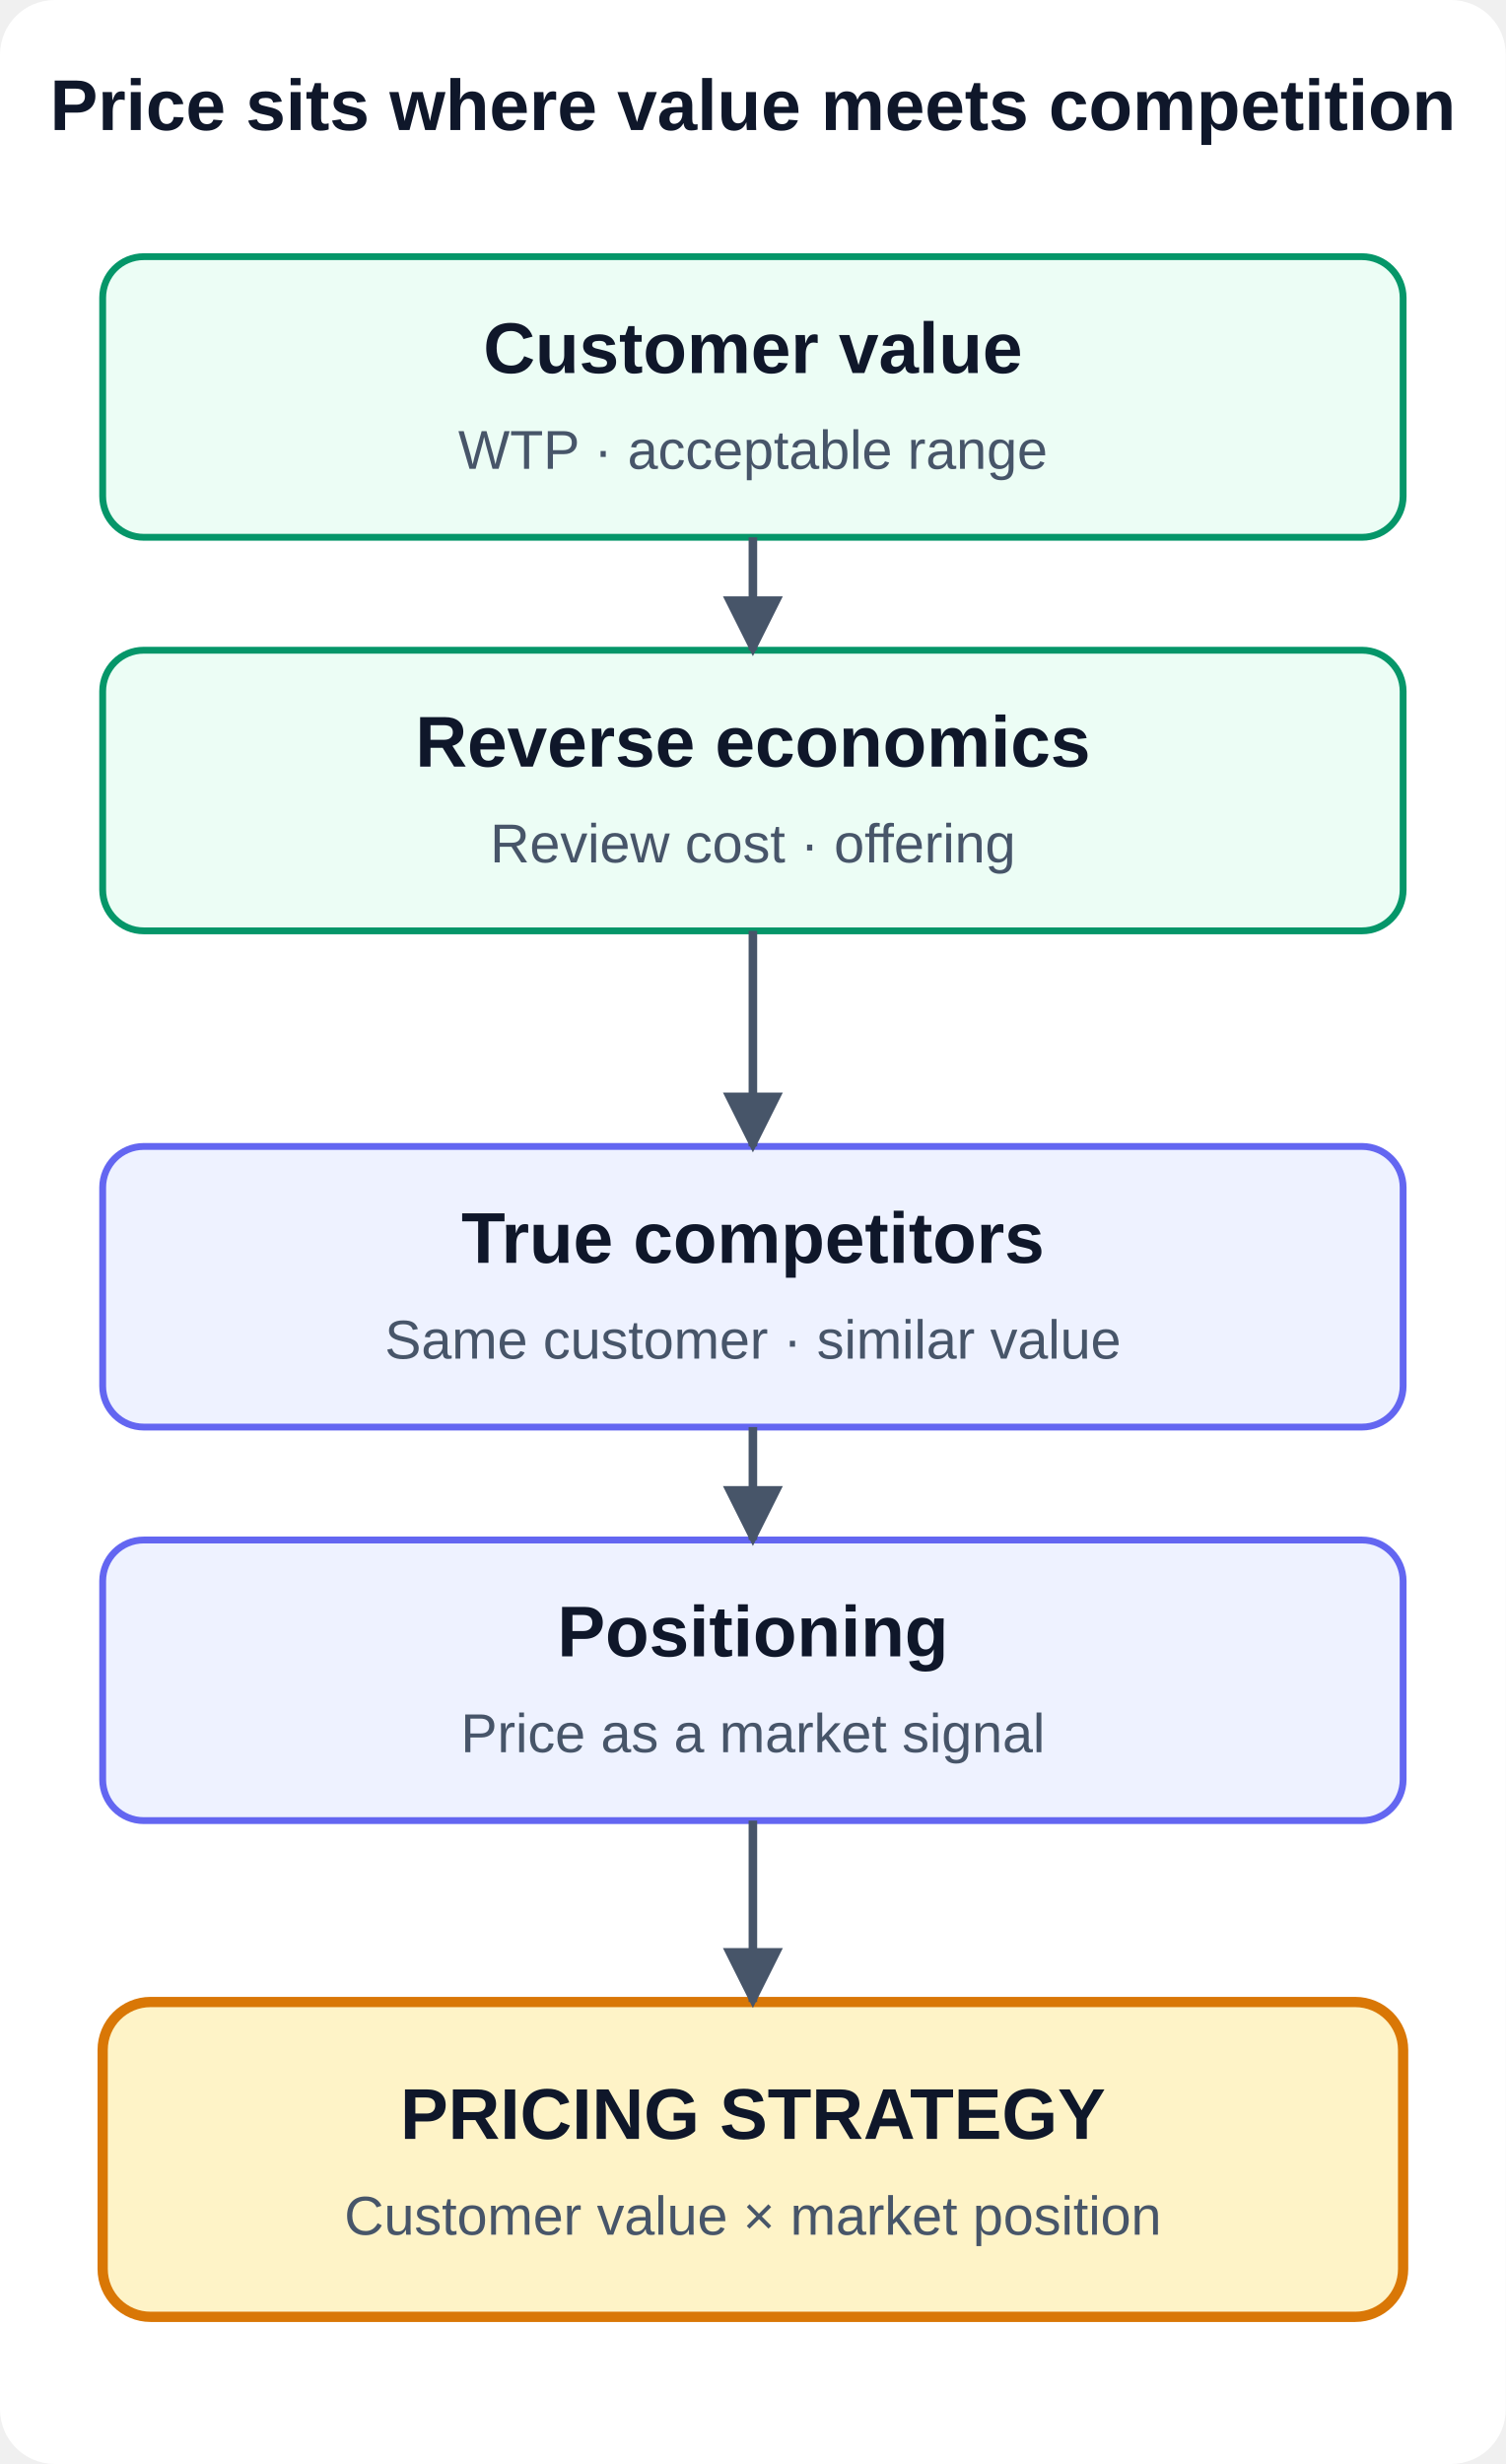
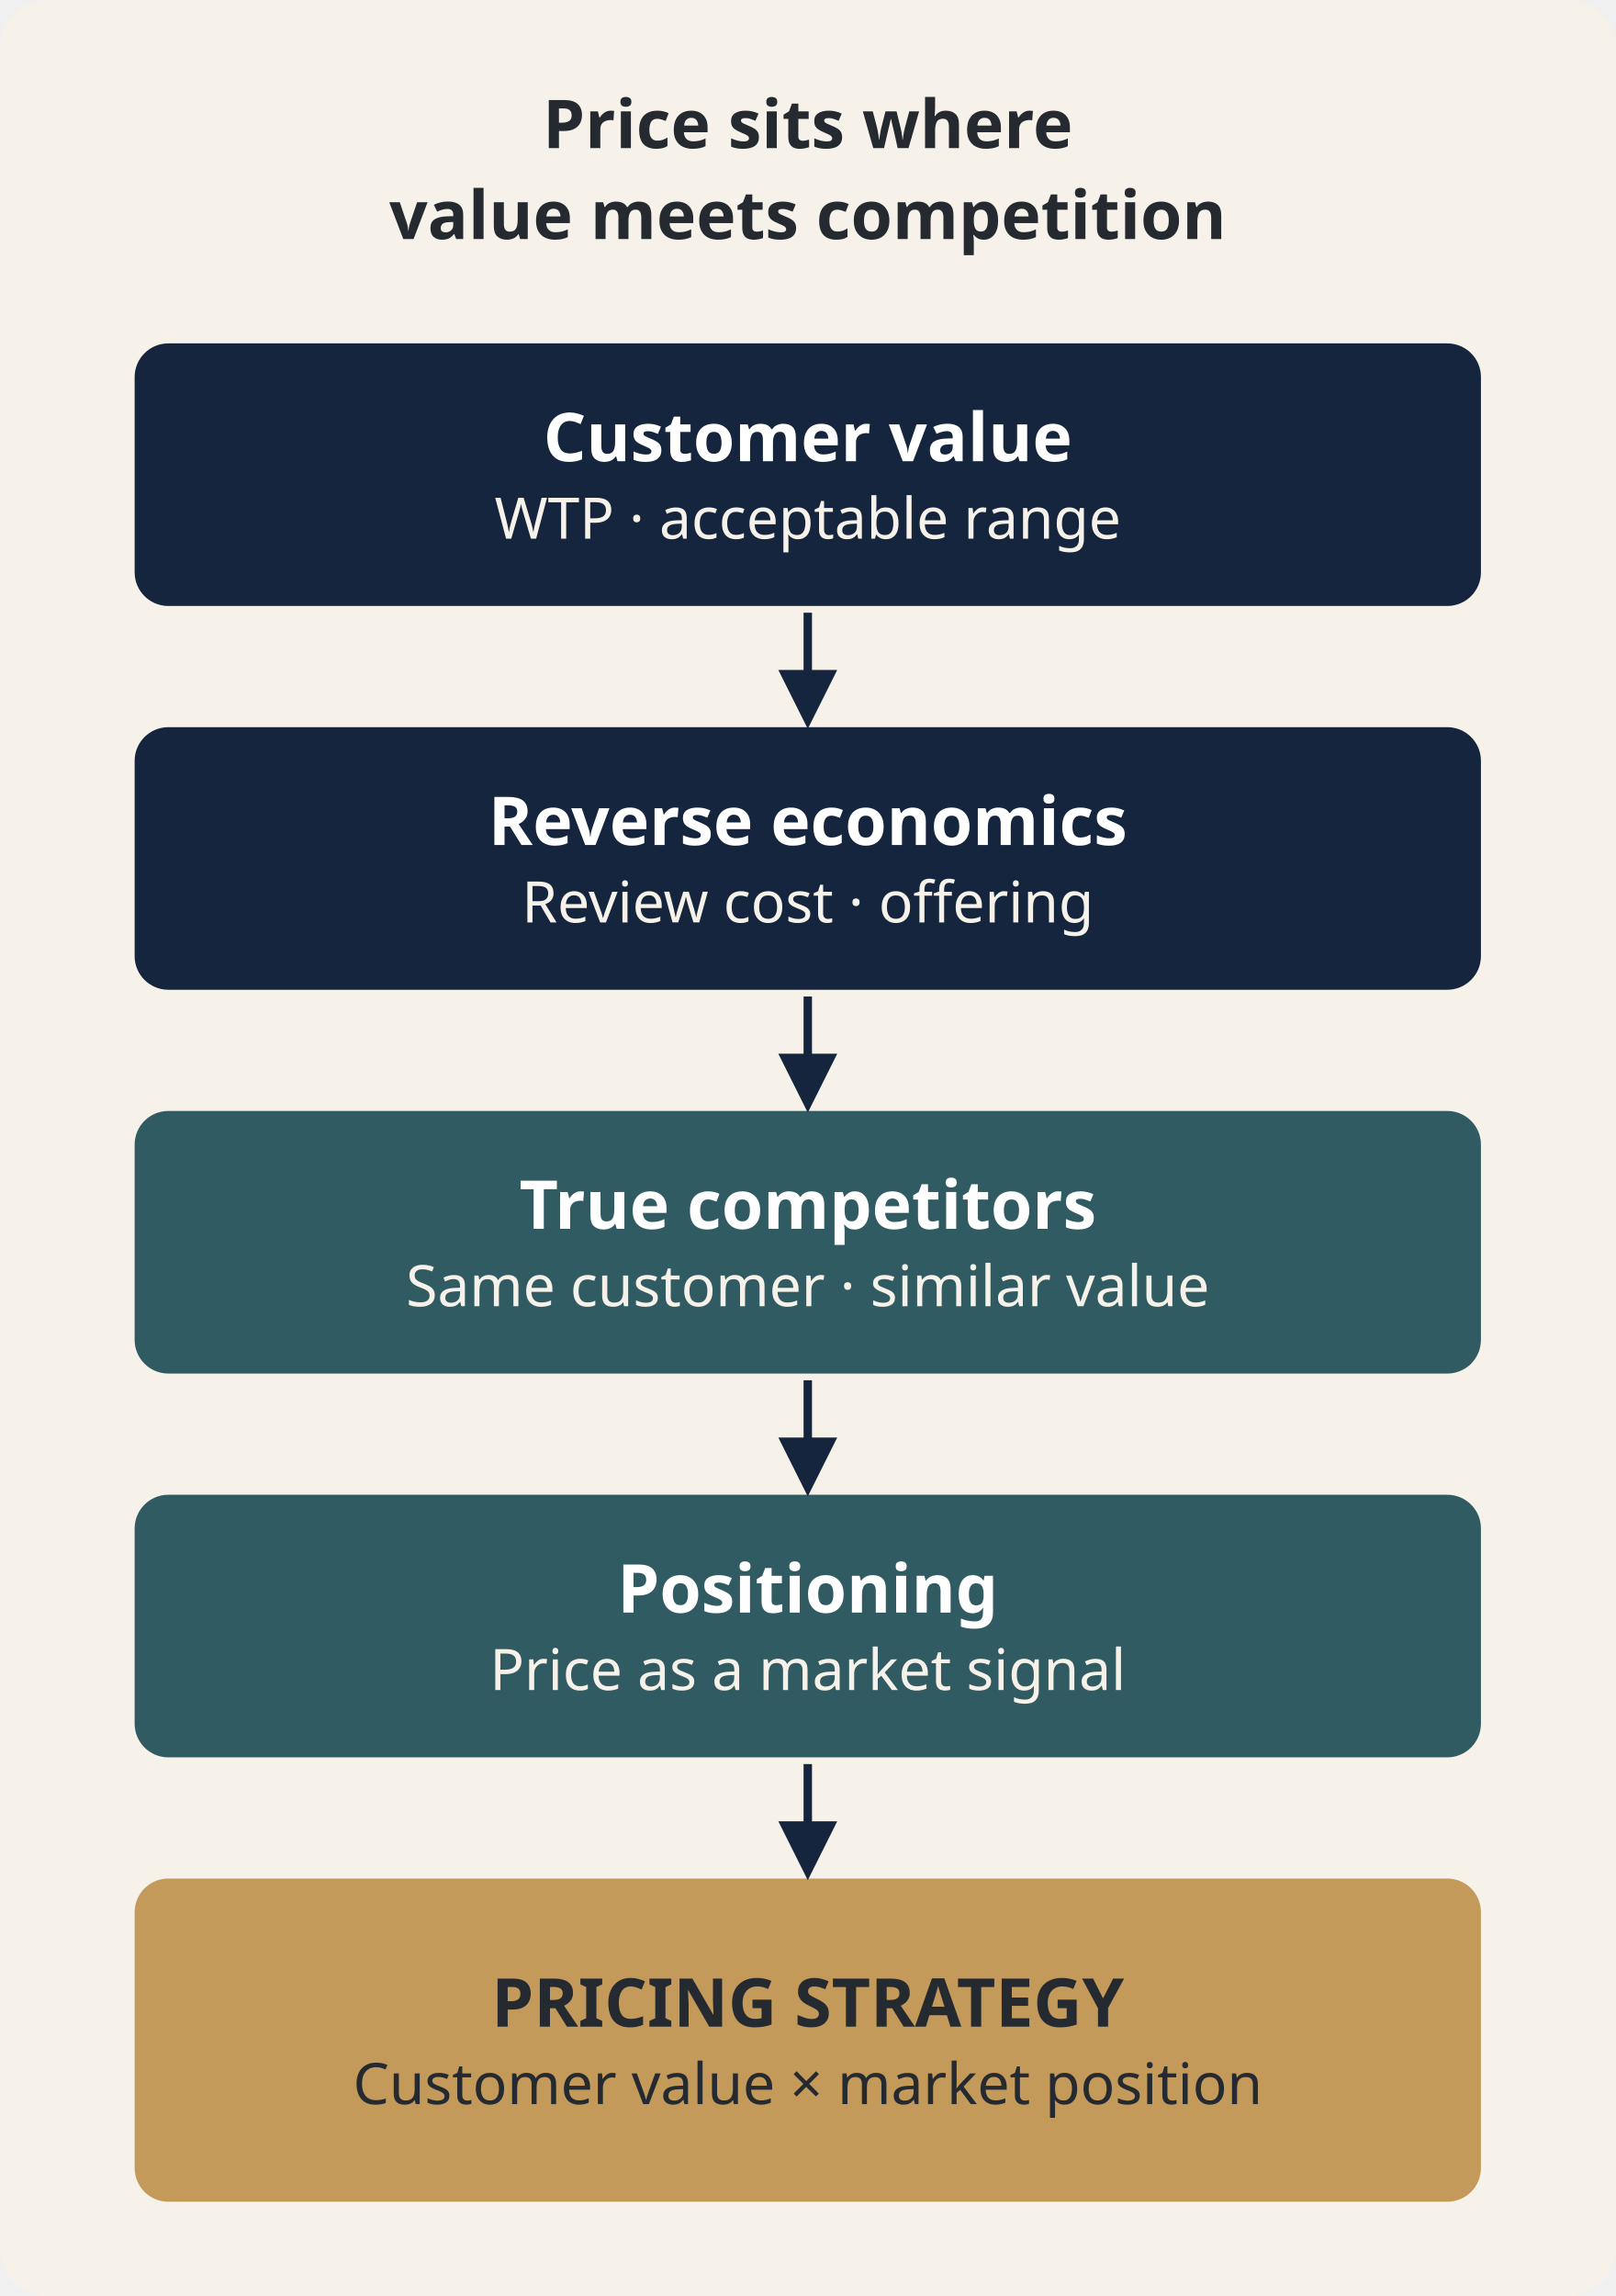
- <svg xmlns="http://www.w3.org/2000/svg" viewBox="0 0 440 720" role="img" aria-labelledby="t d">
+ <svg xmlns="http://www.w3.org/2000/svg" viewBox="0 0 480 682" role="img" aria-labelledby="t d" font-family="system-ui, 'Noto Sans KR', 'Malgun Gothic', 'Apple SD Gothic Neo', sans-serif">
  <defs>
-     <marker id="a" viewBox="0 0 10 10" refX="9" refY="5" markerWidth="7" markerHeight="7" orient="auto">
-       <path d="M0 0l10 5-10 5z" fill="#475569" />
+     <marker id="arrow-navy" viewBox="0 0 10 10" refX="8" refY="5" markerWidth="7" markerHeight="7" orient="auto-start-reverse">
+       <path d="M0 0 L10 5 L0 10 z" fill="#14253D" />
+     </marker>
+     <marker id="arrow-gold" viewBox="0 0 10 10" refX="8" refY="5" markerWidth="7" markerHeight="7" orient="auto-start-reverse">
+       <path d="M0 0 L10 5 L0 10 z" fill="#C49A5A" />
    </marker>
  </defs>
-   <style>text{font-family:Arial,sans-serif;fill:#0f172a}.h{font-size:21px;font-weight:700}.s{font-size:16px;fill:#475569}.v{fill:#ecfdf5;stroke:#059669;stroke-width:2}.c{fill:#eef2ff;stroke:#6366f1;stroke-width:2}.p{fill:#fef3c7;stroke:#d97706;stroke-width:3}.l{stroke:#475569;stroke-width:2.5;fill:none;marker-end:url(#a)}</style>
-   <rect width="440" height="720" rx="16" fill="#fff" />
-   <text class="h" x="220" y="38" text-anchor="middle">Price sits where value meets competition</text>
-   <g text-anchor="middle">
-     <rect class="v" x="30" y="75" width="380" height="82" rx="12" />
-     <text class="h" x="220" y="109">Customer value</text>
-     <text class="s" x="220" y="137">WTP · acceptable range</text>
-     <rect class="v" x="30" y="190" width="380" height="82" rx="12" />
-     <text class="h" x="220" y="224">Reverse economics</text>
-     <text class="s" x="220" y="252">Review cost · offering</text>
-     <rect class="c" x="30" y="335" width="380" height="82" rx="12" />
-     <text class="h" x="220" y="369">True competitors</text>
-     <text class="s" x="220" y="397">Same customer · similar value</text>
-     <rect class="c" x="30" y="450" width="380" height="82" rx="12" />
-     <text class="h" x="220" y="484">Positioning</text>
-     <text class="s" x="220" y="512">Price as a market signal</text>
-     <rect class="p" x="30" y="585" width="380" height="92" rx="14" />
-     <text class="h" x="220" y="625">PRICING STRATEGY</text>
-     <text class="s" x="220" y="653">Customer value × market position</text>
+   <g id="background">
+     <rect width="480" height="682" rx="14" fill="#F6F2EA" />
  </g>
-   <path class="l" d="M220 157v33" />
-   <path class="l" d="M220 272v63" />
-   <path class="l" d="M220 417v33" />
-   <path class="l" d="M220 532v53" />
+   <g id="headline">
+     <text x="240" y="44" text-anchor="middle" font-size="20" font-weight="700" fill="#252A30">Price sits where</text>
+     <text x="240" y="71" text-anchor="middle" font-size="20" font-weight="700" fill="#252A30">value meets competition</text>
+   </g>
+   <g id="customer-value">
+     <rect x="40" y="102" width="400" height="78" rx="10" fill="#14253D" />
+     <text x="240" y="137" text-anchor="middle" font-size="20" font-weight="700" fill="#FFFFFF">Customer value</text>
+     <text x="240" y="160" text-anchor="middle" font-size="17" font-weight="400" fill="#F6F2EA">WTP · acceptable range</text>
+   </g>
+   <g id="reverse-economics">
+     <rect x="40" y="216" width="400" height="78" rx="10" fill="#14253D" />
+     <text x="240" y="251" text-anchor="middle" font-size="20" font-weight="700" fill="#FFFFFF">Reverse economics</text>
+     <text x="240" y="274" text-anchor="middle" font-size="17" font-weight="400" fill="#F6F2EA">Review cost · offering</text>
+   </g>
+   <g id="true-competitors">
+     <rect x="40" y="330" width="400" height="78" rx="10" fill="#315B62" />
+     <text x="240" y="365" text-anchor="middle" font-size="20" font-weight="700" fill="#FFFFFF">True competitors</text>
+     <text x="240" y="388" text-anchor="middle" font-size="17" font-weight="400" fill="#F6F2EA">Same customer · similar value</text>
+   </g>
+   <g id="positioning">
+     <rect x="40" y="444" width="400" height="78" rx="10" fill="#315B62" />
+     <text x="240" y="479" text-anchor="middle" font-size="20" font-weight="700" fill="#FFFFFF">Positioning</text>
+     <text x="240" y="502" text-anchor="middle" font-size="17" font-weight="400" fill="#F6F2EA">Price as a market signal</text>
+   </g>
+   <g id="pricing-strategy">
+     <rect x="40" y="558" width="400" height="96" rx="10" fill="#C49A5A" />
+     <text x="240" y="602" text-anchor="middle" font-size="20" font-weight="700" fill="#252A30">PRICING STRATEGY</text>
+     <text x="240" y="625" text-anchor="middle" font-size="17" font-weight="400" fill="#252A30">Customer value × market position</text>
+   </g>
+   <g id="flow">
+     <line x1="240" y1="182" x2="240" y2="213" stroke="#14253D" stroke-width="2.5" marker-end="url(#arrow-navy)" />
+     <line x1="240" y1="296" x2="240" y2="327" stroke="#14253D" stroke-width="2.5" marker-end="url(#arrow-navy)" />
+     <line x1="240" y1="410" x2="240" y2="441" stroke="#14253D" stroke-width="2.5" marker-end="url(#arrow-navy)" />
+     <line x1="240" y1="524" x2="240" y2="555" stroke="#14253D" stroke-width="2.5" marker-end="url(#arrow-navy)" />
+   </g>
</svg>
